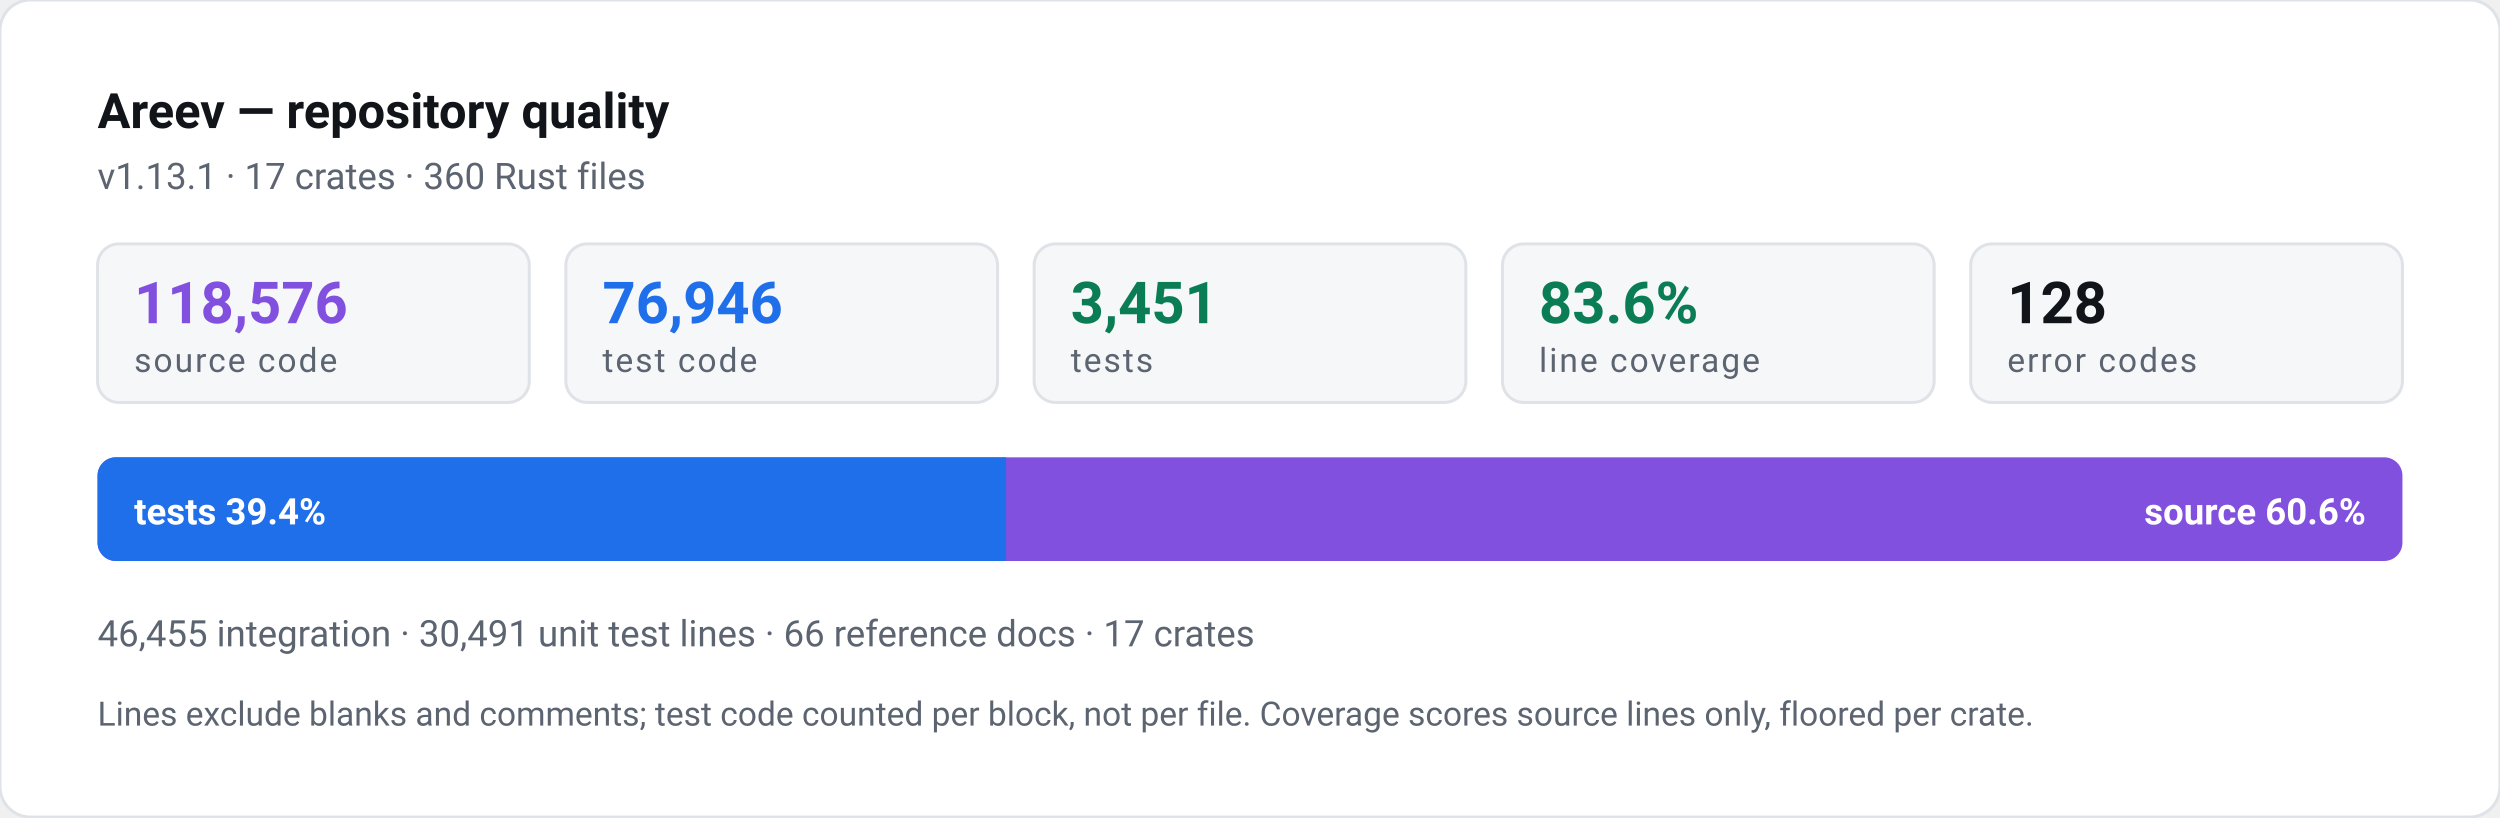
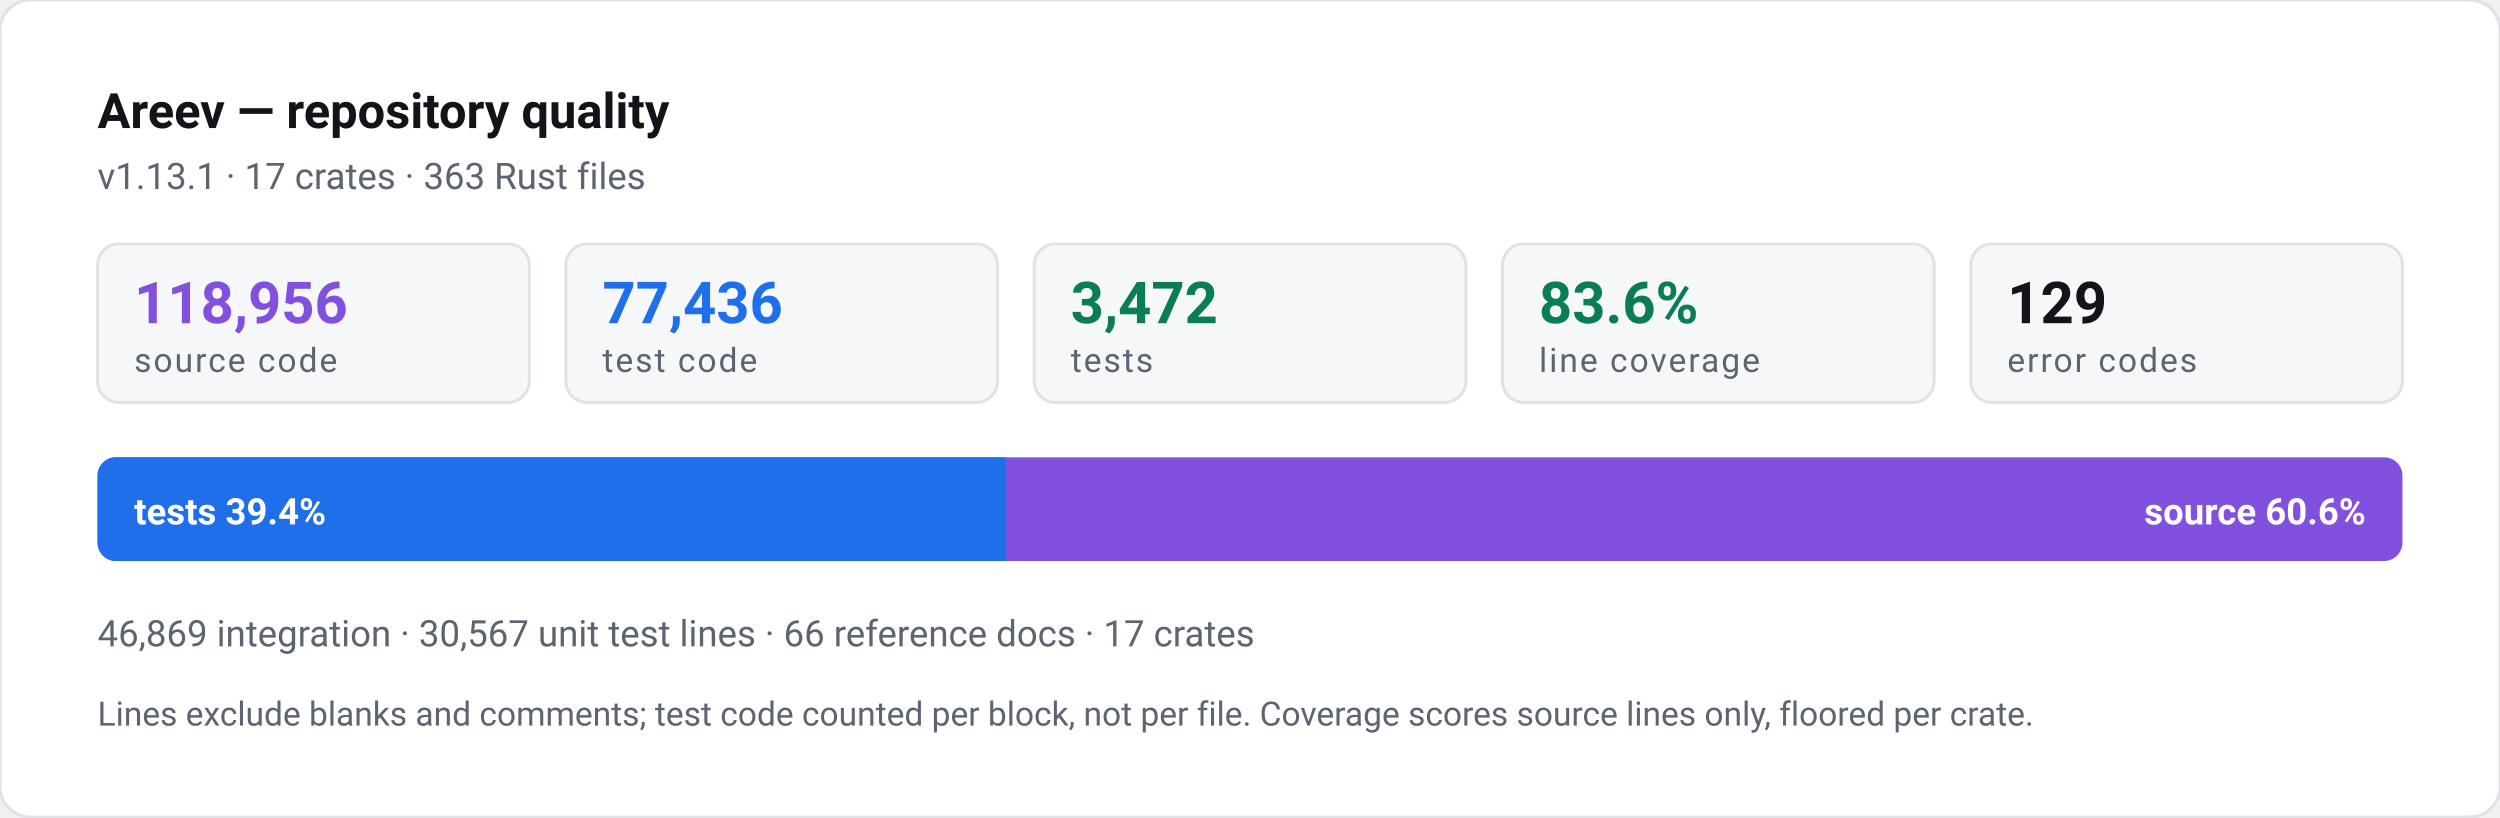
- <svg xmlns="http://www.w3.org/2000/svg" width="820" height="268" viewBox="0 0 820 268" role="img" aria-label="Areev repository quality: 76,946 lines of test code against 118,576 lines of source, 3,451 tests, 83.6% line coverage">
+ <svg xmlns="http://www.w3.org/2000/svg" width="820" height="268" viewBox="0 0 820 268" role="img" aria-label="Areev repository quality: 77,436 lines of test code against 118,956 lines of source, 3,472 tests, 83.6% line coverage">
  <style>text{font-family:ui-sans-serif,-apple-system,"Segoe UI",Roboto,Helvetica,Arial,sans-serif}.n{font-weight:700;font-variant-numeric:tabular-nums}.l{font-size:11px;letter-spacing:.06em;text-transform:uppercase}</style>
  <rect width="820" height="268" rx="10" fill="#ffffff" stroke="#dfe3e8" />
  <text x="32" y="42" class="n" font-size="16" fill="#111418">Areev — repository quality</text>
-   <text x="32" y="62" font-size="12" fill="#5b6470">v1.13.1 · 17 crates · 360 Rust files</text>
+   <text x="32" y="62" font-size="12" fill="#5b6470">v1.13.1 · 17 crates · 363 Rust files</text>
  <rect x="32.0" y="80" width="141.6" height="52" rx="7" fill="#f6f7f9" stroke="#dfe3e8" />
-   <text x="44.0" y="106" class="n" font-size="19" fill="#8250df">118,576</text>
+   <text x="44.0" y="106" class="n" font-size="19" fill="#8250df">118,956</text>
  <text x="44.0" y="122" class="l" fill="#5b6470">source code</text>
  <rect x="185.6" y="80" width="141.6" height="52" rx="7" fill="#f6f7f9" stroke="#dfe3e8" />
-   <text x="197.6" y="106" class="n" font-size="19" fill="#1f6feb">76,946</text>
+   <text x="197.6" y="106" class="n" font-size="19" fill="#1f6feb">77,436</text>
  <text x="197.6" y="122" class="l" fill="#5b6470">test code</text>
  <rect x="339.2" y="80" width="141.6" height="52" rx="7" fill="#f6f7f9" stroke="#dfe3e8" />
-   <text x="351.2" y="106" class="n" font-size="19" fill="#0a7d55">3,451</text>
+   <text x="351.2" y="106" class="n" font-size="19" fill="#0a7d55">3,472</text>
  <text x="351.2" y="122" class="l" fill="#5b6470">tests</text>
  <rect x="492.8" y="80" width="141.6" height="52" rx="7" fill="#f6f7f9" stroke="#dfe3e8" />
  <text x="504.8" y="106" class="n" font-size="19" fill="#0a7d55">83.6%</text>
  <text x="504.8" y="122" class="l" fill="#5b6470">line coverage</text>
  <rect x="646.4" y="80" width="141.6" height="52" rx="7" fill="#f6f7f9" stroke="#dfe3e8" />
-   <text x="658.4" y="106" class="n" font-size="19" fill="#111418">128</text>
+   <text x="658.4" y="106" class="n" font-size="19" fill="#111418">129</text>
  <text x="658.4" y="122" class="l" fill="#5b6470">error codes</text>
  <rect x="32" y="150" width="756" height="34" rx="6" fill="#8250df" />
  <path d="M32 156a6 6 0 0 1 6-6h292v34h-292a6 6 0 0 1-6-6z" fill="#1f6feb" />
  <text x="44" y="172" class="n" font-size="12" fill="#ffffff">tests 39.4%</text>
  <text x="776" y="172" class="n" font-size="12" fill="#ffffff" text-anchor="end">source 60.6%</text>
-   <text x="32" y="212" font-size="12" fill="#5b6470">46,455 integration · 30,491 unit test lines · 66 reference docs · 17 crates</text>
+   <text x="32" y="212" font-size="12" fill="#5b6470">46,869 integration · 30,567 unit test lines · 66 reference docs · 17 crates</text>
  <text x="32" y="238" font-size="11" fill="#5b6470">Lines exclude blanks and comments; test code counted per block, not per file. Coverage scores source lines only, floored per crate.</text>
</svg>
